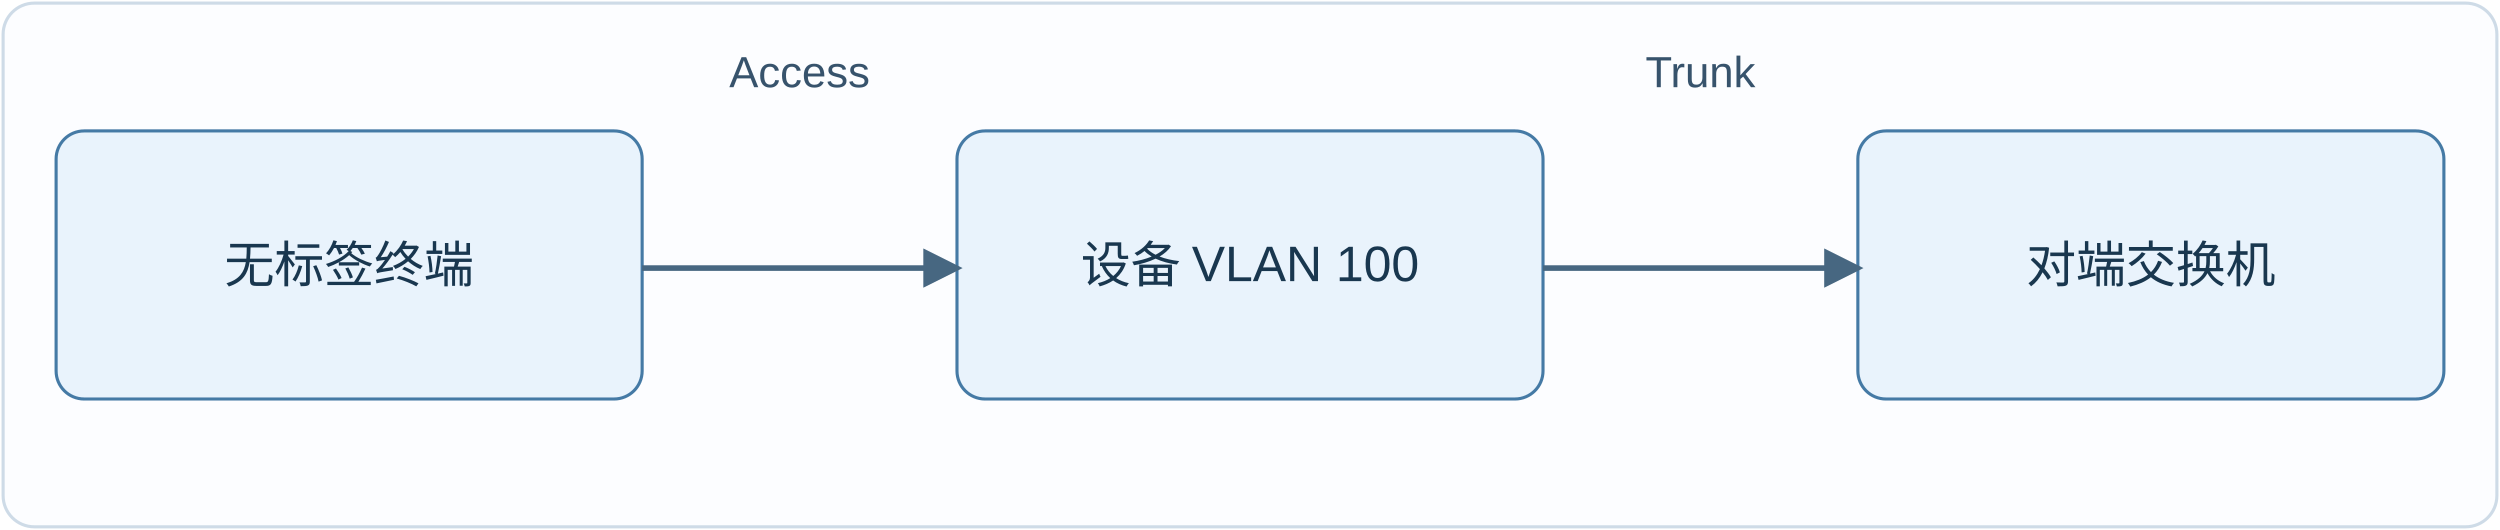
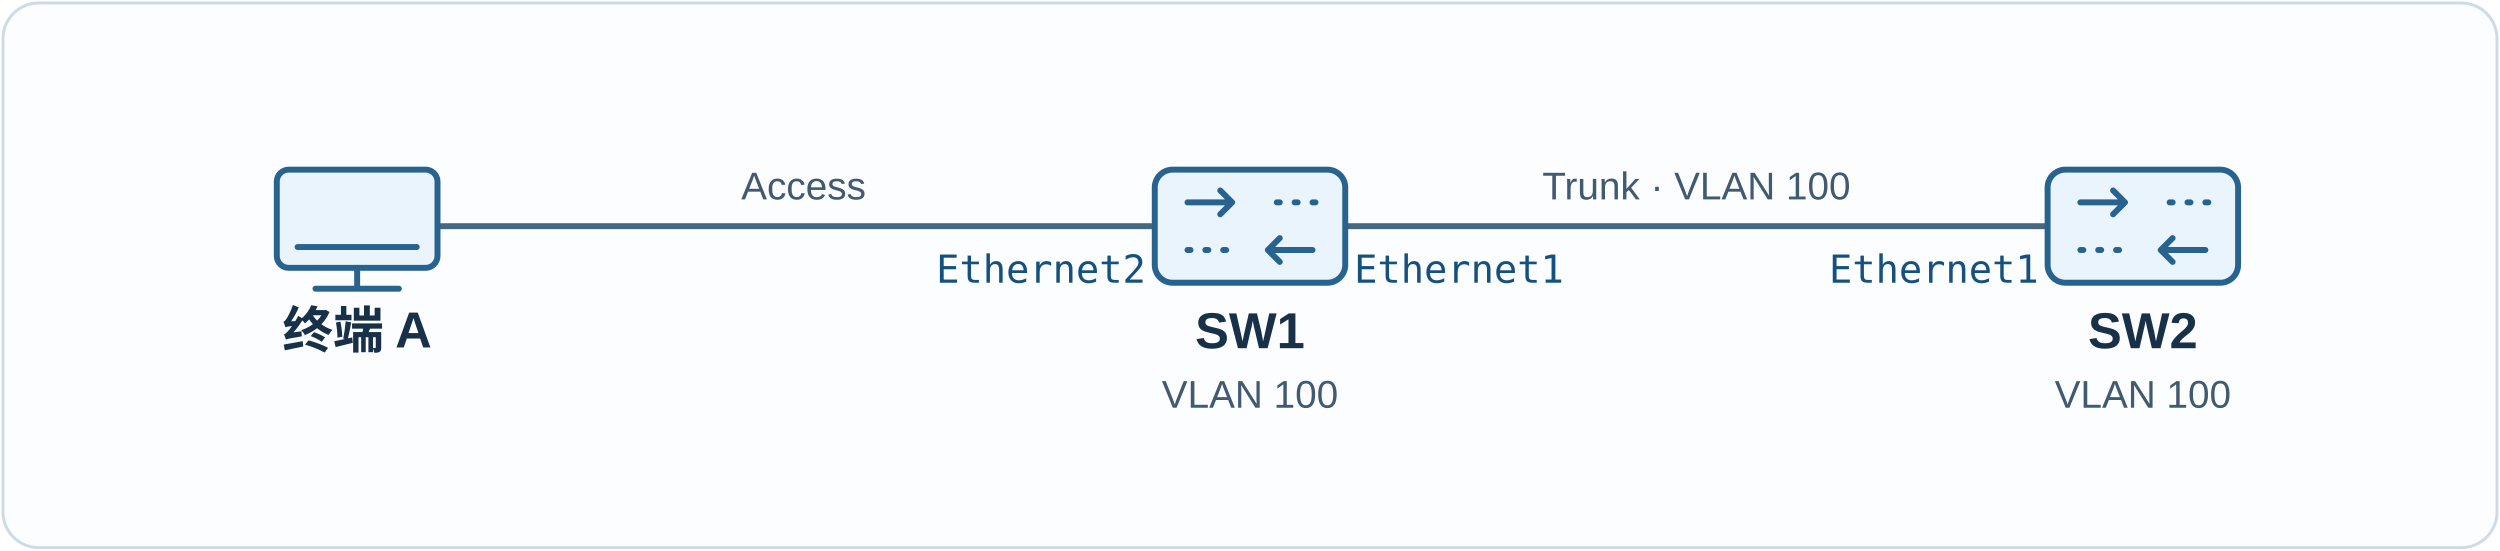
- <svg xmlns="http://www.w3.org/2000/svg" viewBox="0 0 802 170" role="img" aria-labelledby="label">
-   <defs>
-     <marker id="arrow" markerWidth="7" markerHeight="7" refX="6" refY="3.5" orient="auto">
-       <path d="M 0 0 L 7 3.5 L 0 7 Z" fill="#476781" />
-     </marker>
-   </defs>
-   <rect x="1" y="1" width="800" height="168" rx="10" fill="#fcfdff" stroke="#cedbe7" />
-   <g font-family="Arial, Microsoft YaHei, PingFang SC, sans-serif" text-anchor="middle" dominant-baseline="middle">
-     <rect x="18" y="42" width="188" height="86" rx="9" fill="#e9f3fc" stroke="#457aa5" />
-     <text x="112" y="85" font-size="16" fill="#19374f">无标签终端</text>
-     <rect x="307" y="42" width="188" height="86" rx="9" fill="#e9f3fc" stroke="#457aa5" />
-     <text x="401" y="85" font-size="16" fill="#19374f">设备 VLAN 100</text>
-     <rect x="596" y="42" width="188" height="86" rx="9" fill="#e9f3fc" stroke="#457aa5" />
-     <text x="690" y="85" font-size="16" fill="#19374f">对端交换机</text>
-     <path d="M 206 86 L 307 86" stroke="#476781" stroke-width="1.8" marker-end="url(#arrow)" fill="none" />
-     <text x="256.5" y="24" font-size="14" fill="#37536c">Access</text>
-     <path d="M 495 86 L 596 86" stroke="#476781" stroke-width="1.8" marker-end="url(#arrow)" fill="none" />
-     <text x="545.5" y="24" font-size="14" fill="#37536c">Trunk</text>
+ <svg xmlns="http://www.w3.org/2000/svg" viewBox="0 0 840 185" role="img" aria-labelledby="label">
+   <style>text{font:14px Arial,'Microsoft YaHei','PingFang SC',sans-serif;fill:#183148}.name{font-size:17px;font-weight:700}.port{font:13px Consolas,monospace;fill:#15517f}.note{font-size:13px;fill:#415971}.device{fill:#e9f4fd;stroke:#28628e;stroke-width:2}.symbol{fill:none;stroke:#28628e;stroke-width:2;stroke-linecap:round;stroke-linejoin:round}.wire{fill:none;stroke:#476781;stroke-width:2}.logical{stroke:#30768f;stroke-dasharray:7 5}</style>
+   <rect x="1" y="1" width="838" height="183" rx="12" fill="#fcfdff" stroke="#cedbe7" />
+   <path class="wire" d="M147 76 L393 76" />
+   <text x="270" y="67" text-anchor="middle" class="note">Access</text>
+   <text x="385" y="95" text-anchor="end" class="port">Ethernet2</text>
+   <path class="wire" d="M447 76 L693 76" />
+   <text x="570" y="67" text-anchor="middle" class="note">Trunk · VLAN 100</text>
+   <text x="455" y="95" text-anchor="start" class="port">Ethernet1</text>
+   <text x="685" y="95" text-anchor="end" class="port">Ethernet1</text>
+   <g transform="translate(120 76)">
+     <rect class="device" x="-27" y="-19" width="54" height="33" rx="4" />
+     <path class="symbol" d="M0 14v7m-14 0h28M-20 7h40" />
  </g>
+   <text x="120" y="117" text-anchor="middle" class="name">终端 A</text>
+   <g transform="translate(420 76)">
+     <rect class="device" x="-32" y="-19" width="64" height="38" rx="6" />
+     <path class="symbol" d="M-21 -8h15l-4-4m4 4-4 4m31 12H6l4-4m-4 4 4 4" />
+     <path class="symbol" d="M9 -8h1m5 0h1m5 0h1M-21 8h1m5 0h1m5 0h1" />
+   </g>
+   <text x="420" y="117" text-anchor="middle" class="name">SW1</text>
+   <text x="420" y="137" text-anchor="middle" class="note">VLAN 100</text>
+   <g transform="translate(720 76)">
+     <rect class="device" x="-32" y="-19" width="64" height="38" rx="6" />
+     <path class="symbol" d="M-21 -8h15l-4-4m4 4-4 4m31 12H6l4-4m-4 4 4 4" />
+     <path class="symbol" d="M9 -8h1m5 0h1m5 0h1M-21 8h1m5 0h1m5 0h1" />
+   </g>
+   <text x="720" y="117" text-anchor="middle" class="name">SW2</text>
+   <text x="720" y="137" text-anchor="middle" class="note">VLAN 100</text>
</svg>
